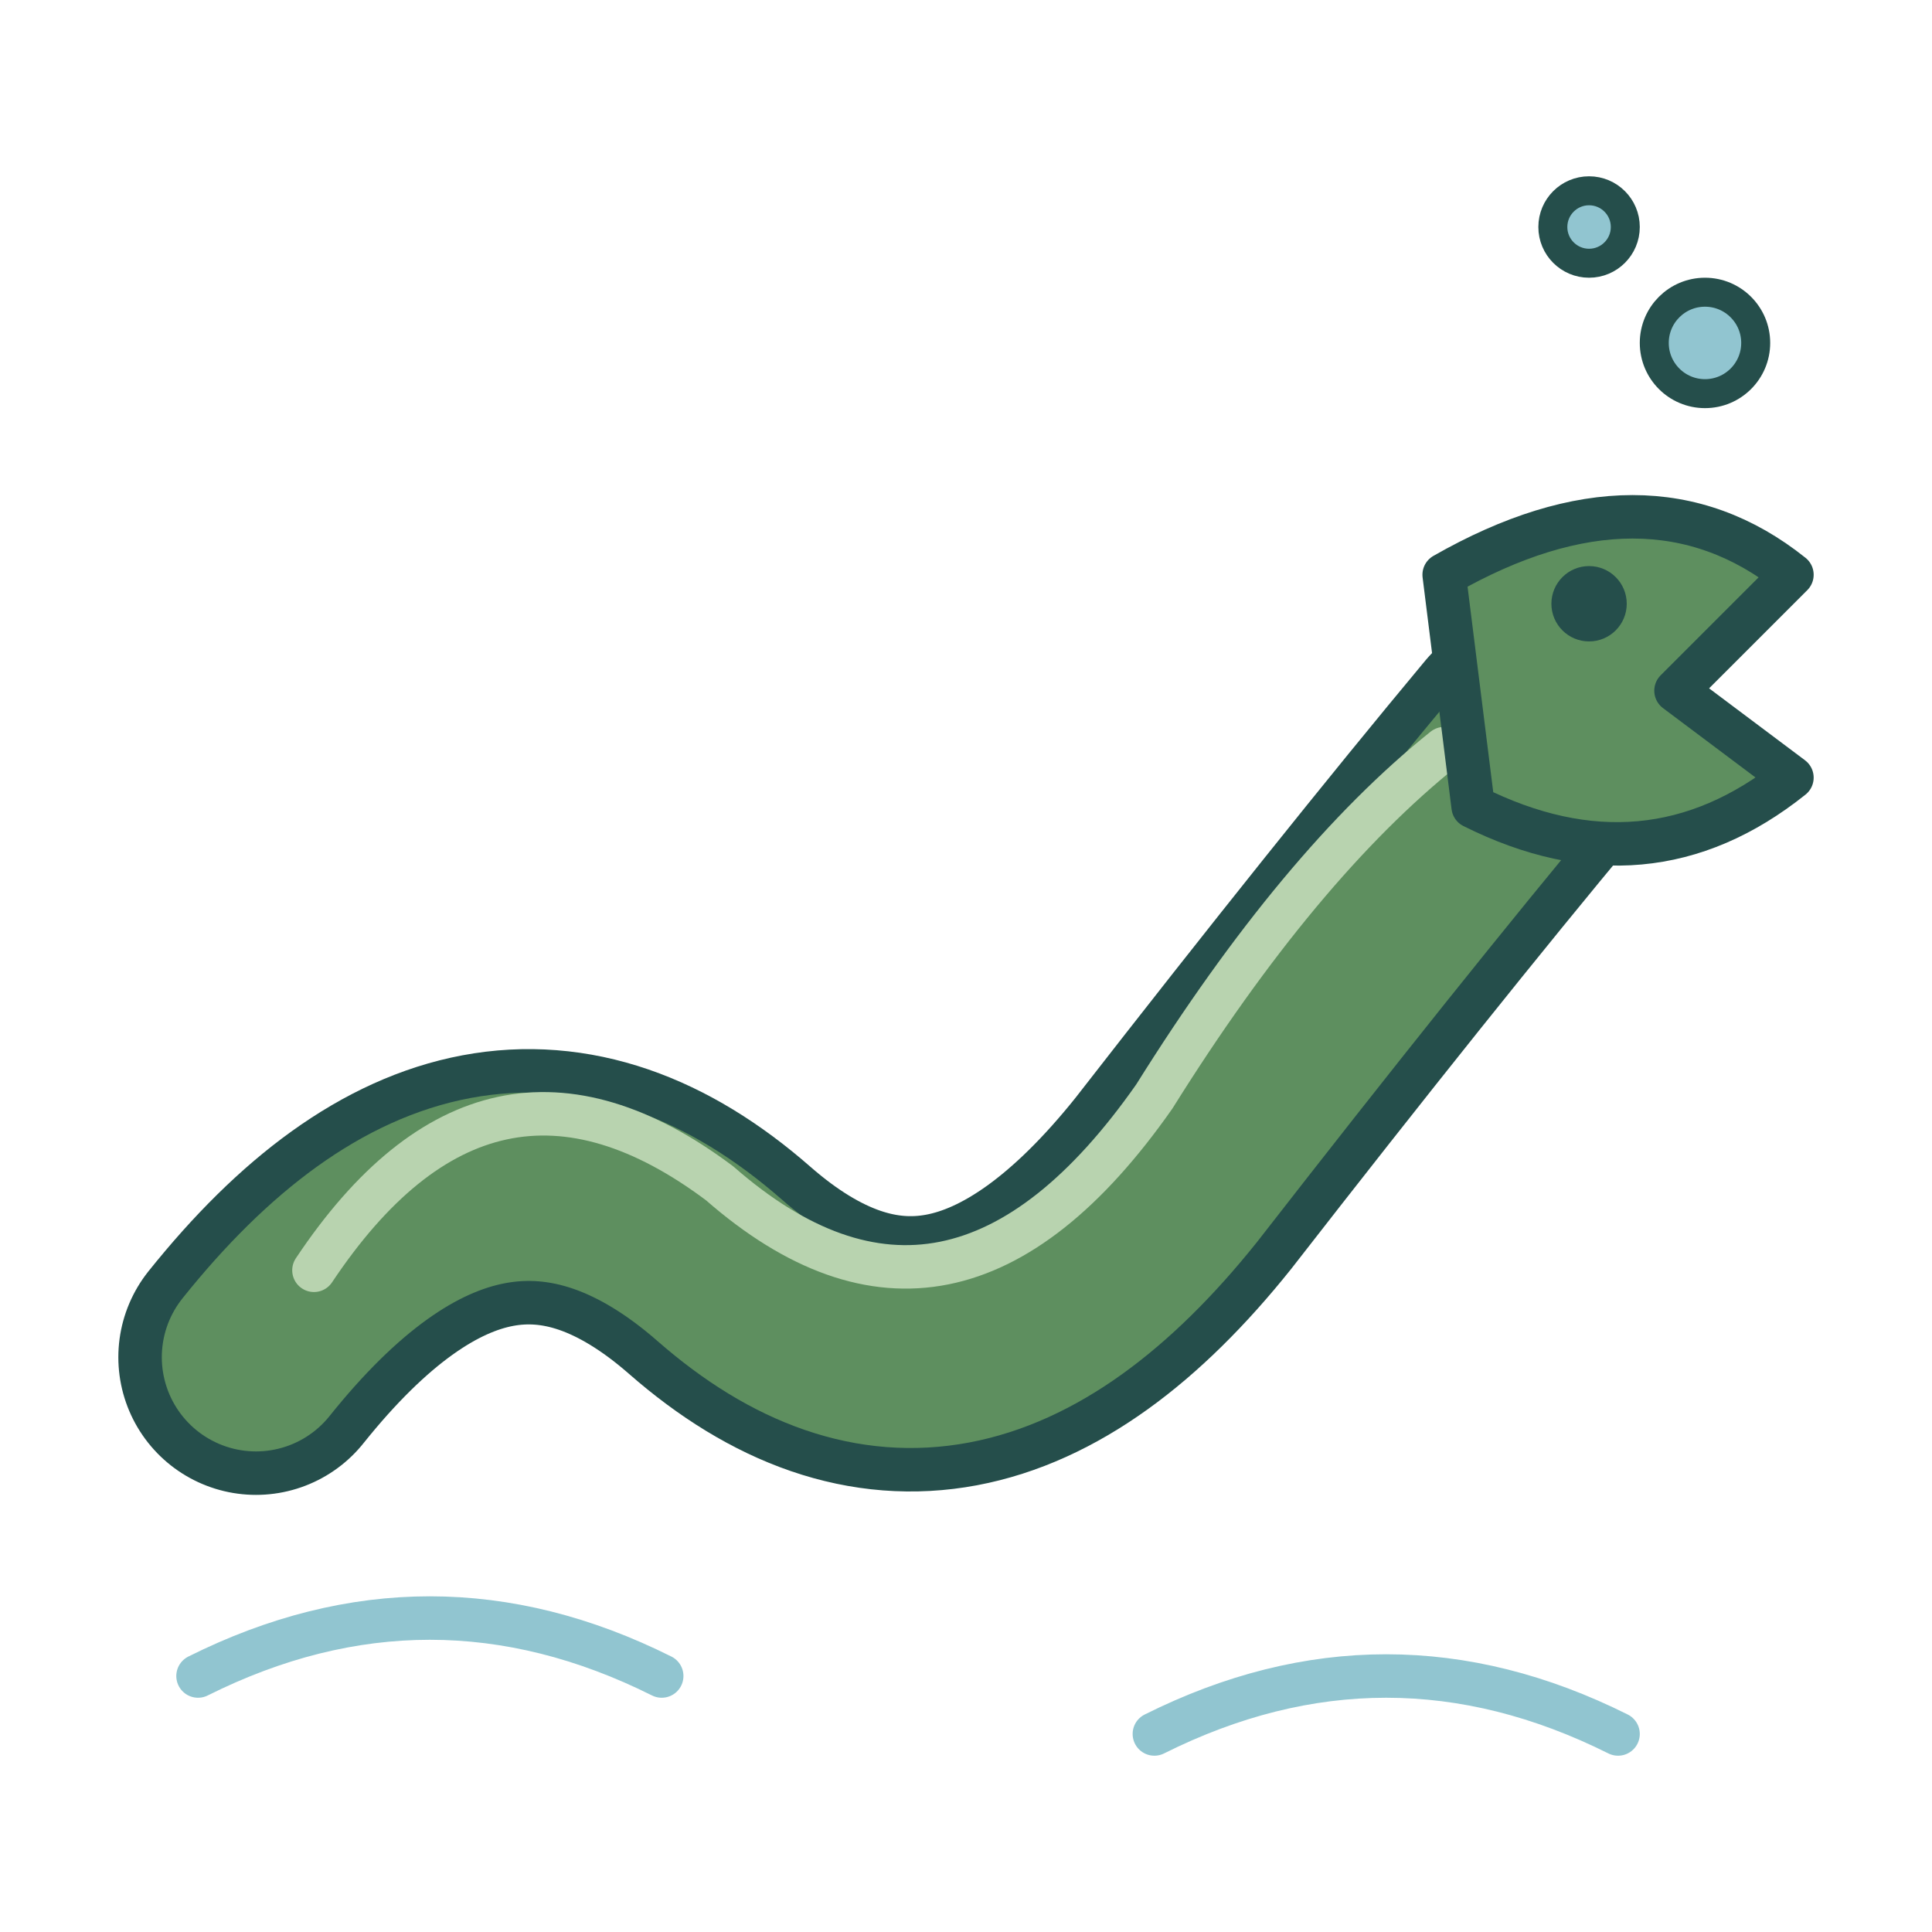
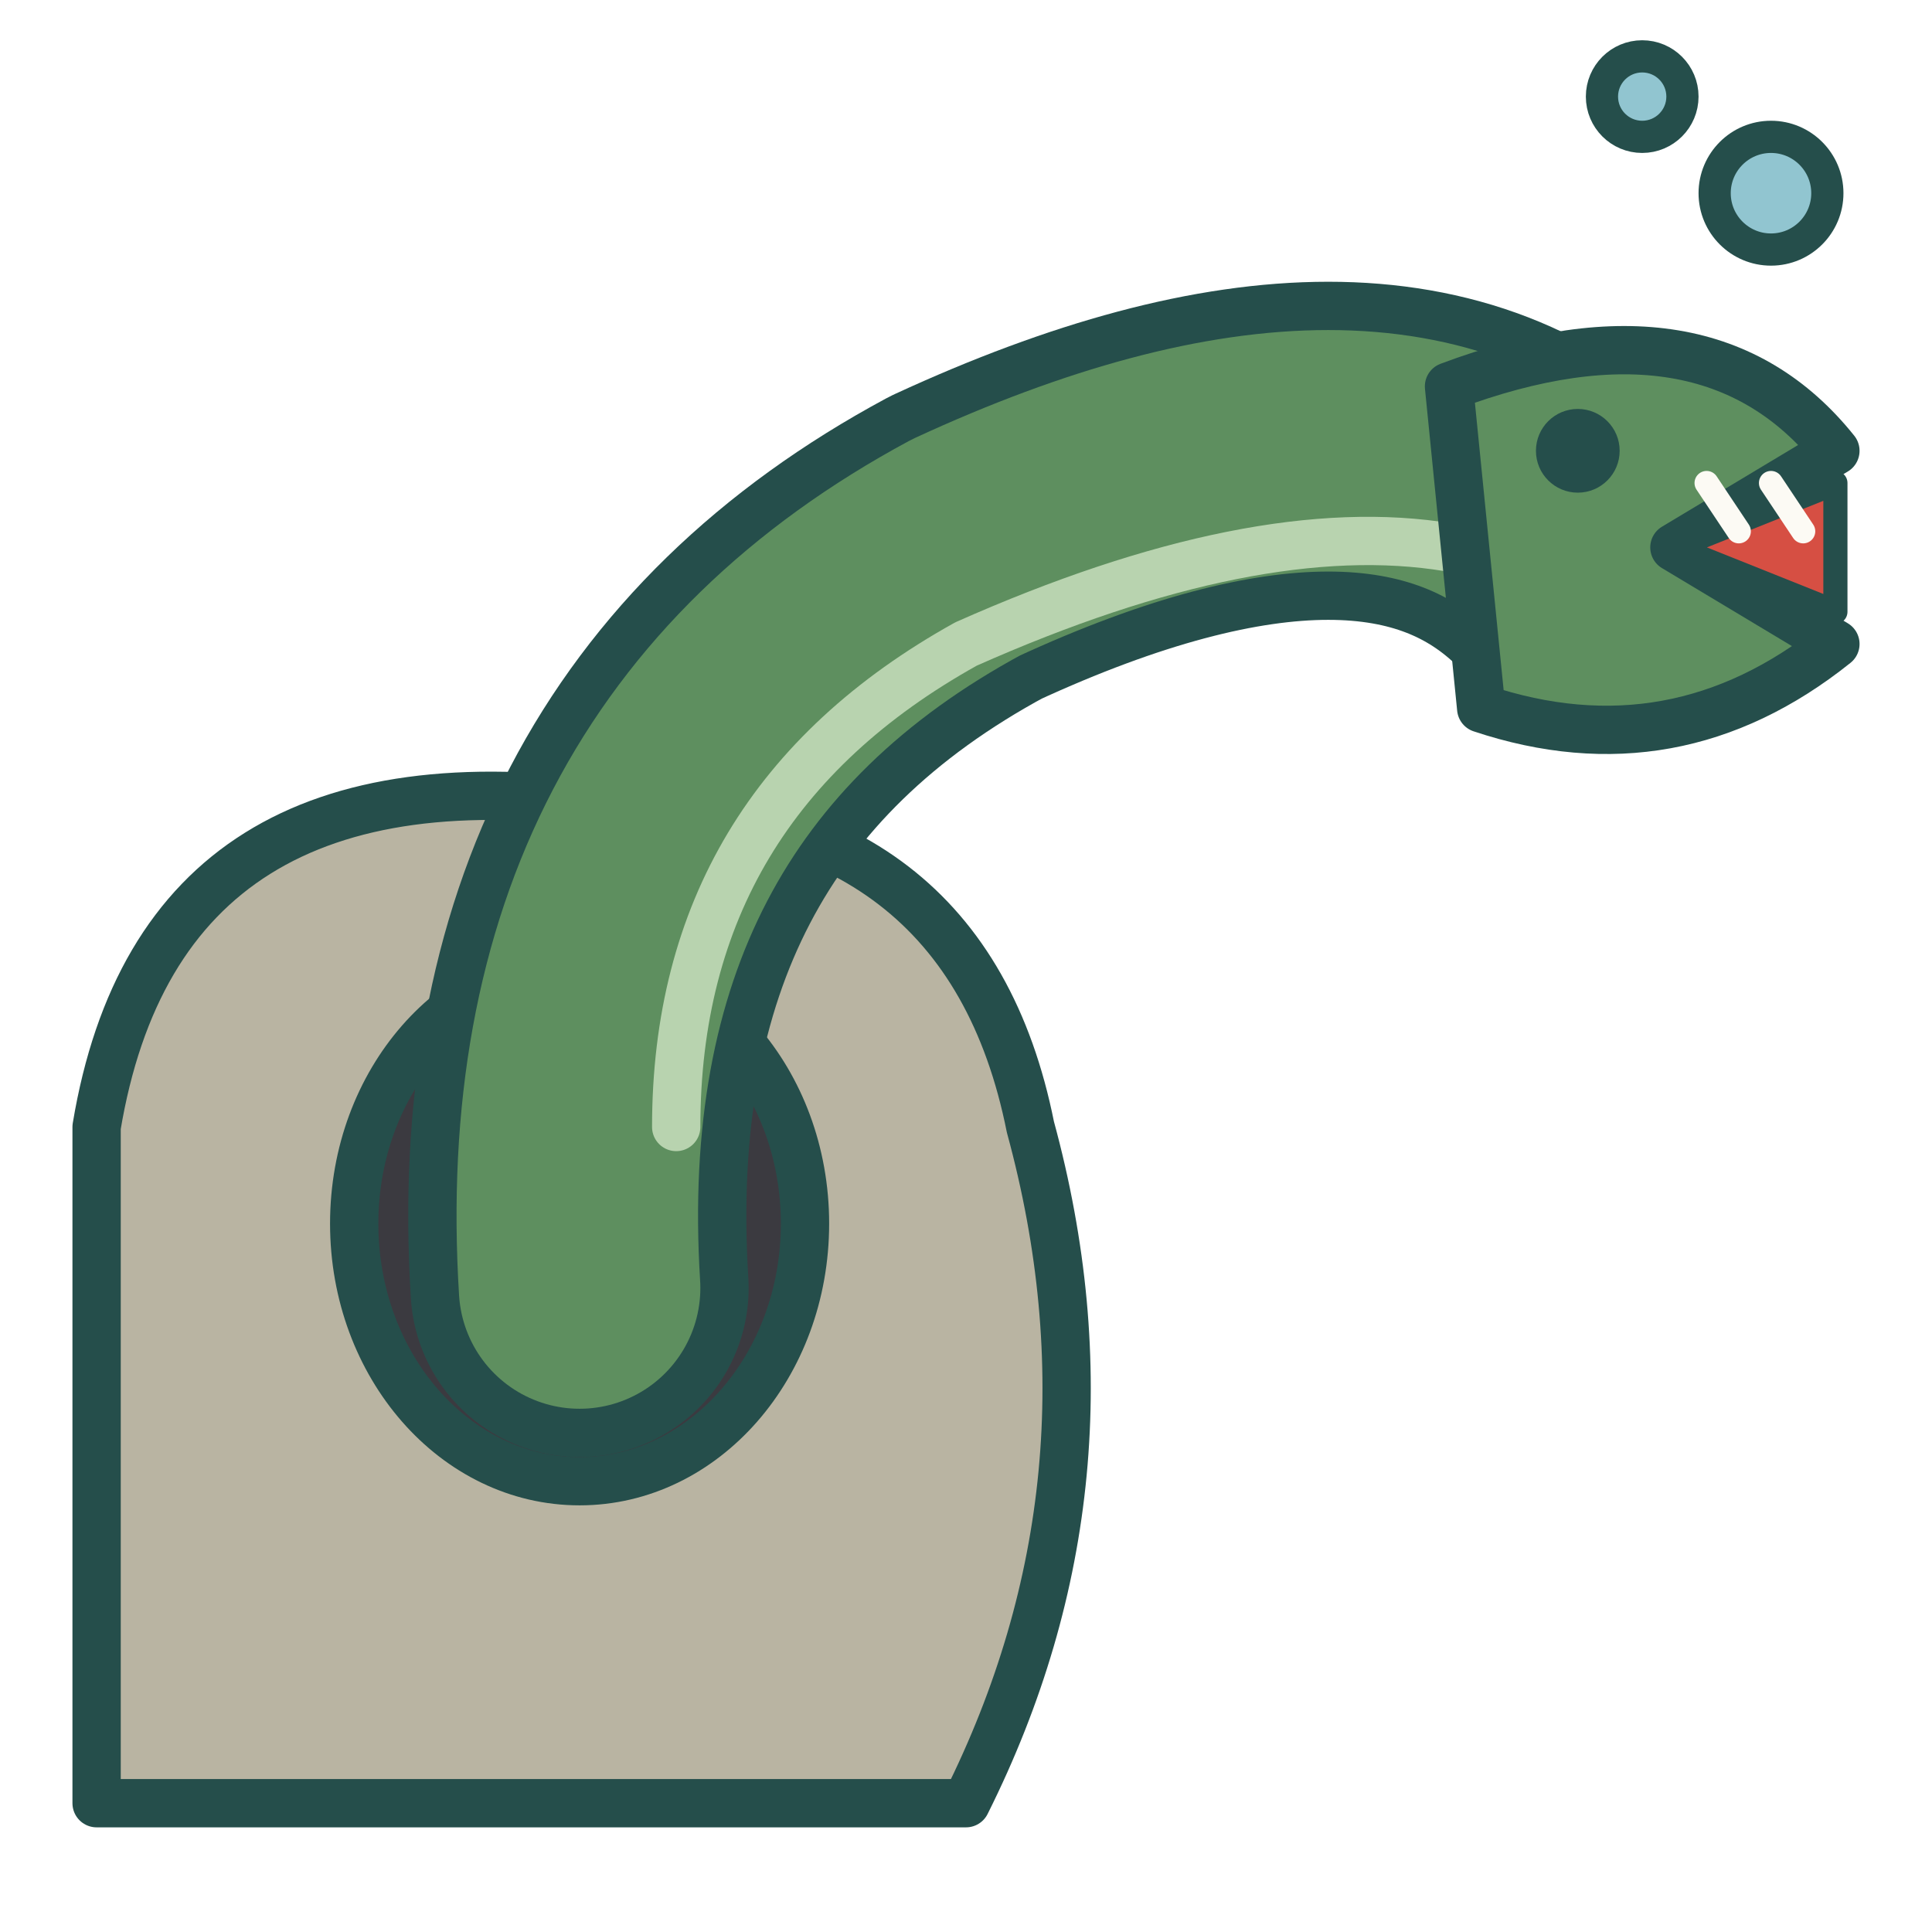
<svg xmlns="http://www.w3.org/2000/svg" viewBox="0 0 120 120">
  <g fill="none" stroke="#254E4B" stroke-width="3" stroke-linecap="round" stroke-linejoin="round">
-     <g transform="translate(60 60) scale(0.9) translate(-57 -59)">
-       <path d="M4 108Q20 100 36 108M70 112Q86 104 102 112" stroke="#91C5D0" stroke-width="3" />
-       <path d="M8 86Q24 66 40 80Q56 94 72 74Q86 56 96 44" stroke="#254E4B" stroke-width="19" />
-       <path d="M8 86Q24 66 40 80Q56 94 72 74Q86 56 96 44" stroke="#5E8F5F" stroke-width="13" />
-       <path d="M12 80Q24 62 40 74Q56 88 70 68Q80 52 90 44" stroke="#B8D3AF" stroke-width="3" />
-       <path d="M90 32Q104 24 114 32L106 40L114 46Q104 54 92 48Z" fill="#5E8F5F" />
-       <circle cx="100" cy="34" r="2.6" fill="#254E4B" stroke="none" />
-       <circle cx="108" cy="16" r="3.5" fill="#91C5D0" stroke-width="2" />
-       <circle cx="100" cy="8" r="2.5" fill="#91C5D0" stroke-width="2" />
-     </g>
+     <path d="M6 112V70Q10 46 38 50Q60 50 64 70Q70 92 60 112Z" fill="#B9B4A2" />
+     <ellipse cx="36" cy="76" rx="14" ry="16" fill="#3B3A40" />
+     <path d="M36 80Q34 48 60 34Q86 22 98 34" stroke="#254E4B" stroke-width="21" />
+     <path d="M36 80Q34 48 60 34Q86 22 98 34" stroke="#5E8F5F" stroke-width="15" />
+     <path d="M42 70Q42 50 60 40Q78 32 90 34" stroke="#B8D3AF" stroke-width="3" />
+     <path d="M90 24Q106 18 114 28L104 34L114 40Q104 48 92 44Z" fill="#5E8F5F" />
+     <path d="M104 34L114 30L114 38Z" fill="#D64F43" stroke-width="1.5" />
+     <path d="M106 30l2 3M110 30l2 3" stroke="#FCFAF4" stroke-width="1.5" />
+     <circle cx="98" cy="28" r="2.6" fill="#254E4B" stroke="none" />
+     <circle cx="110" cy="12" r="3.5" fill="#91C5D0" stroke-width="2" />
+     <circle cx="102" cy="6" r="2.5" fill="#91C5D0" stroke-width="2" />
  </g>
</svg>
